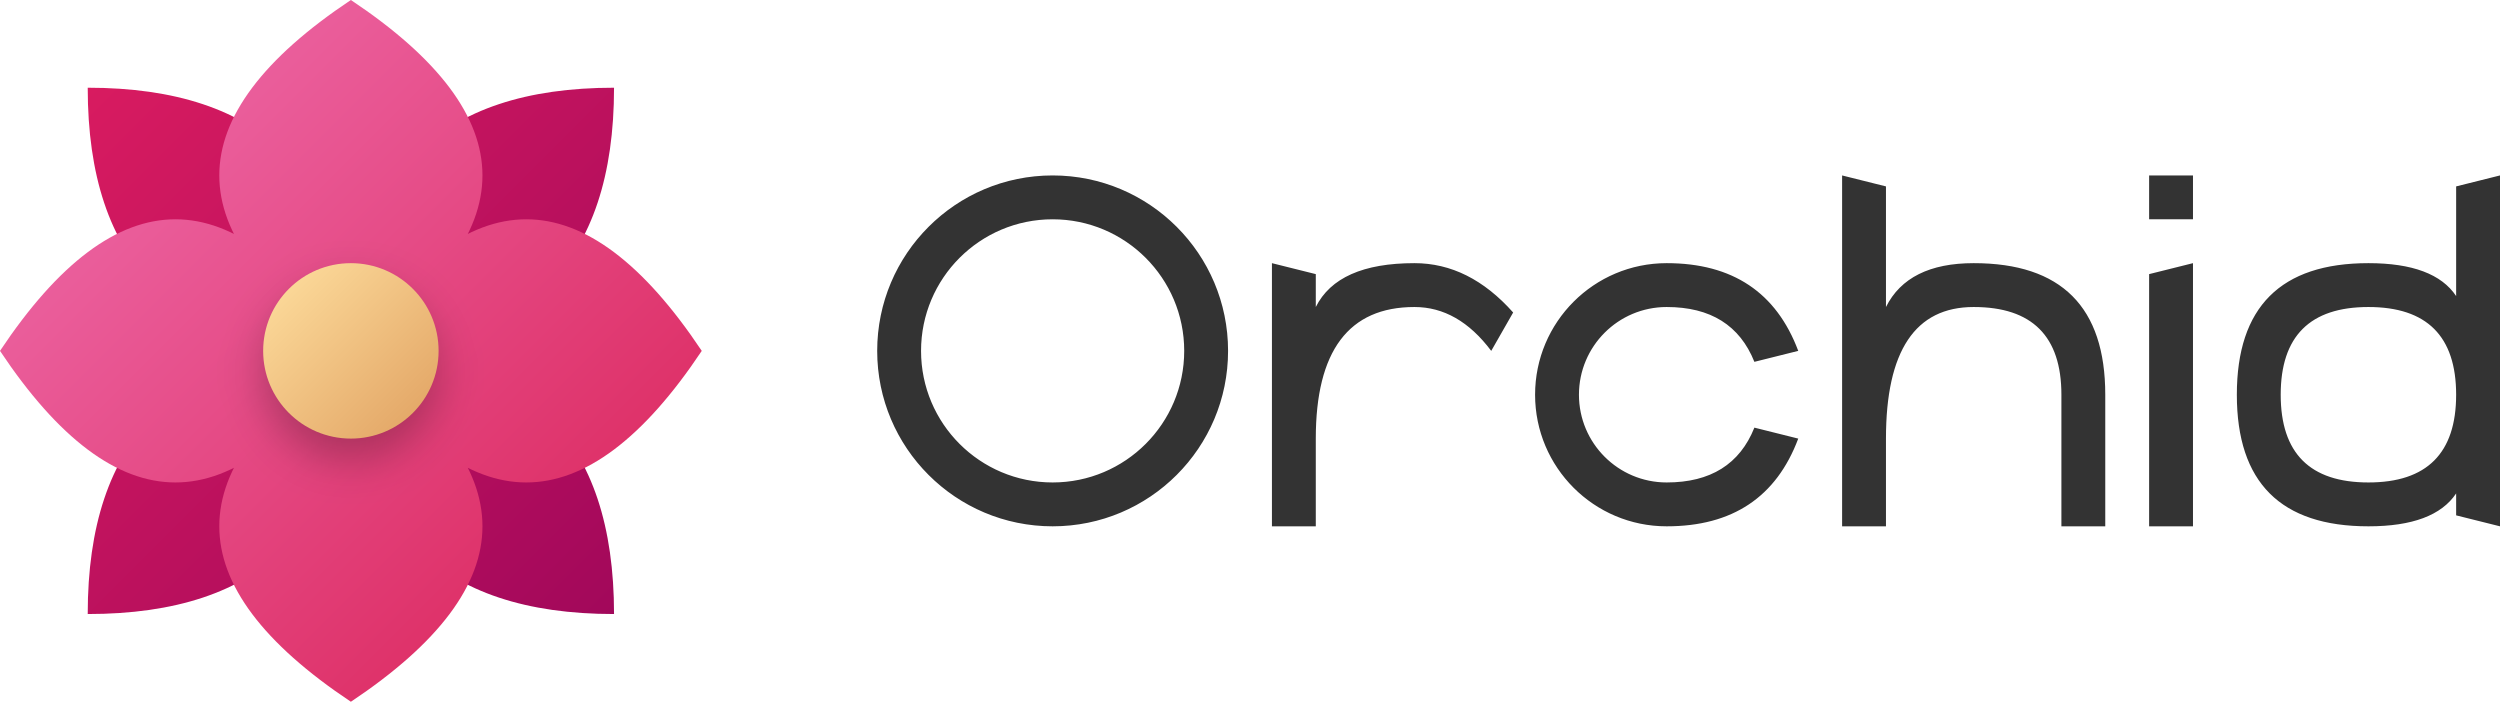
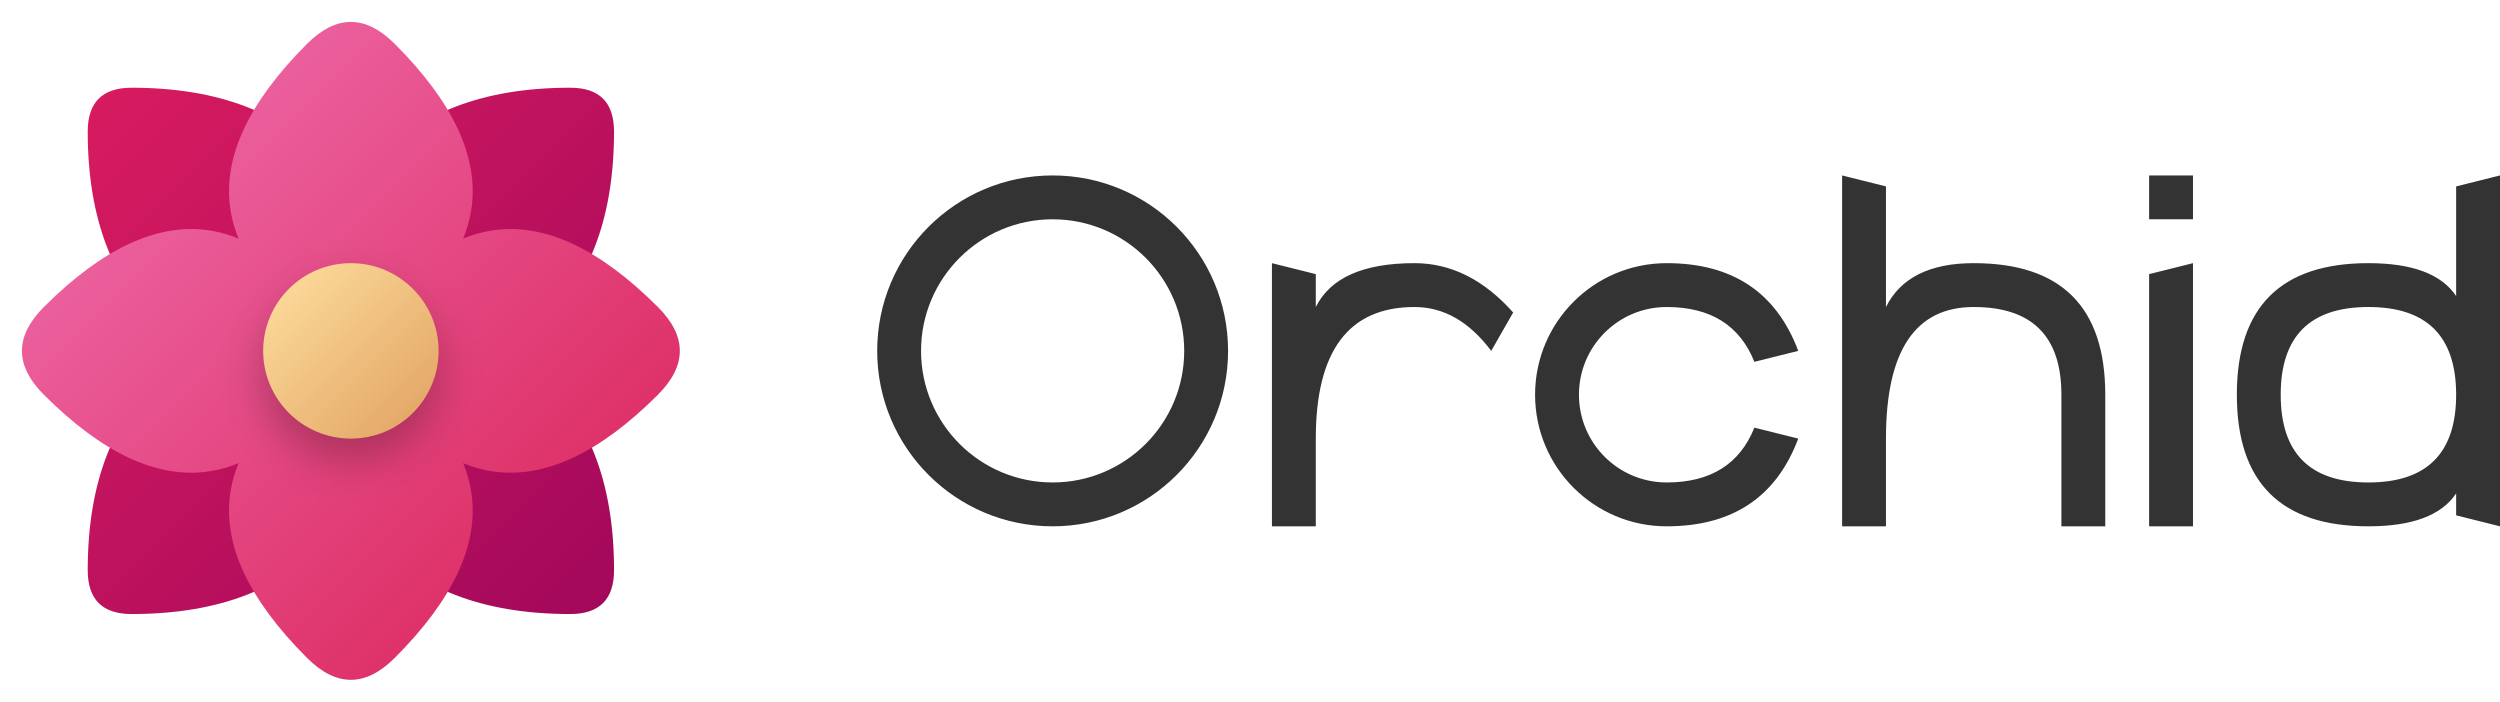
<svg xmlns="http://www.w3.org/2000/svg" viewBox="0 0 57 16" width="57" height="16" version="1.1" id="svg18">
  <defs id="defs22">
    <filter style="color-interpolation-filters:sRGB;" id="filter856">
      <feFlood flood-opacity="0.251" flood-color="rgb(0,0,0)" result="flood" id="feFlood846" />
      <feComposite in="flood" in2="SourceGraphic" operator="in" result="composite1" id="feComposite848" />
      <feGaussianBlur in="composite1" stdDeviation="0.5" result="blur" id="feGaussianBlur850" />
      <feOffset dx="0" dy="0.5" result="offset" id="feOffset852" />
      <feComposite in="SourceGraphic" in2="offset" operator="over" result="composite2" id="feComposite854" />
    </filter>
    <filter style="color-interpolation-filters:sRGB;" id="filter836">
      <feFlood flood-opacity="0.251" flood-color="rgb(255,255,255)" result="flood" id="feFlood826" />
      <feComposite in="flood" in2="SourceGraphic" operator="out" result="composite1" id="feComposite828" />
      <feGaussianBlur in="composite1" stdDeviation="0.5" result="blur" id="feGaussianBlur830" />
      <feOffset dx="0" dy="0.5" result="offset" id="feOffset832" />
      <feComposite in="offset" in2="SourceGraphic" operator="atop" result="composite2" id="feComposite834" />
    </filter>
    <filter style="color-interpolation-filters:sRGB;" id="filter37" x="-0.075" y="-0.075" width="1.15" height="1.181">
      <feFlood flood-opacity="0.251" flood-color="rgb(0,0,0)" result="flood" id="feFlood27" />
      <feComposite in="flood" in2="SourceGraphic" operator="in" result="composite1" id="feComposite29" />
      <feGaussianBlur in="composite1" stdDeviation="0.5" result="blur" id="feGaussianBlur31" />
      <feOffset dx="0" dy="0.5" result="offset" id="feOffset33" />
      <feComposite in="SourceGraphic" in2="offset" operator="over" result="composite2" id="feComposite35" />
    </filter>
    <filter style="color-interpolation-filters:sRGB;" id="filter894" x="-0.3" y="-0.3" width="1.6" height="1.725">
      <feFlood flood-opacity="0.251" flood-color="rgb(0,0,0)" result="flood" id="feFlood884" />
      <feComposite in="flood" in2="SourceGraphic" operator="in" result="composite1" id="feComposite886" />
      <feGaussianBlur in="composite1" stdDeviation="0.5" result="blur" id="feGaussianBlur888" />
      <feOffset dx="0" dy="0.5" result="offset" id="feOffset890" />
      <feComposite in="SourceGraphic" in2="offset" operator="over" result="composite2" id="feComposite892" />
    </filter>
  </defs>
  <linearGradient id="g0" x1="0%" y1="0%" x2="100%" y2="100%">
    <stop offset="0%" style="stop-color:#d81b60;stop-opacity:1" id="stop2" />
    <stop offset="100%" style="stop-color:#a2085b;stop-opacity:1" id="stop4" />
  </linearGradient>
  <linearGradient id="g1" x1="0%" y1="0%" x2="100%" y2="100%">
    <stop offset="0%" style="stop-color:#f072b2;stop-opacity:1" id="stop7" />
    <stop offset="100%" style="stop-color:#d91e53;stop-opacity:1" id="stop9" />
  </linearGradient>
  <linearGradient id="g2" x1="0%" y1="0%" x2="100%" y2="100%">
    <stop offset="0%" style="stop-color:#ffe0a0;stop-opacity:1" id="stop29" />
    <stop offset="100%" style="stop-color:#e0a060;stop-opacity:1" id="stop31" />
  </linearGradient>
  <style id="style12">
    .ac-color {
      fill: url(#g0);
    }
    .ac-color1 {
      fill: url(#g1);
    }
    .ac-color2 {
      fill: url(#g2);
    }
    .ac-color3 {
      fill: #333;
    }
  </style>
-   <path d="M8 8Q8 2 2 2 2 8 8 8M8 8Q8 2 14 2 14 8 8 8M8 8Q2 8 2 14 8 14 8 8M8 8Q14 8 14 14 8 14 8 8" class="ac-color" id="path14" />
-   <path d="M8 8Q2 4 8 0 14 4 8 8M8 8Q12 2 16 8 12 14 8 8M8 8Q14 12 8 16 2 12 8 8M8 8Q4 14 0 8 4 2 8 8" class="ac-color1" id="path16" />
+   <path d="M9 9Q9 2 3 2 2 2 2 3 2 9 9 9M7 9Q7 2 13 2 14 2 14 3 14 9 7 9M9 7Q2 7 2 13 2 14 3 14 9 14 9 7M7 7Q14 7 14 13 14 14 13 14 7 14 7 7" class="ac-color" id="path14" />
+   <path d="M8 8Q3 5 7 1 8 0 9 1 13 5 8 8M8 8Q11 3 15 7 16 8 15 9 11 13 8 8M8 8Q13 11 9 15 8 16 7 15 3 11 8 8M8 8Q5 13 1 9 0 8 1 7 5 3 8 8" class="ac-color1" id="path16" />
  <path d="M8 6A1 1 0 008 10 1 1 0 008 6" class="ac-color2" id="path17" style="filter:url(#filter894)" />
  <path d="M24 4A1 1 0 0024 12 1 1 0 0024 4M24 5A1 1 0 0124 11 1 1 0 0124 5M29 12 29 6 30 6.25 30 7Q30.5 6 32.25 6 33.5 6 34.5 7.125L34 8Q33.25 7 32.25 7 30 7 30 10L30 12 29 12M38 6A1 1 0 0038 12Q40.25 12 41 10L40 9.75Q39.5 11 38 11A1 1 0 0138 7Q39.5 7 40 8.25L41 8Q40.25 6 38 6M42 4 42 12 43 12 43 10Q43 7 45 7 47 7 47 9L47 12 48 12 48 9Q48 6 45 6 43.5 6 43 7L43 4.25 42 4M49 6.25 50 6 50 12 49 12 49 6.25M49 4 50 4 50 5 49 5 49 4M56 4.25 57 4 57 12 56 11.75 56 11.25Q55.5 12 54 12 51 12 51 9 51 6 54 6 55.5 6 56 6.75L56 4.25M54 7Q52 7 52 9 52 11 54 11 56 11 56 9 56 7 54 7" class="ac-color3" id="path18" style="fill:#333" />
</svg>
